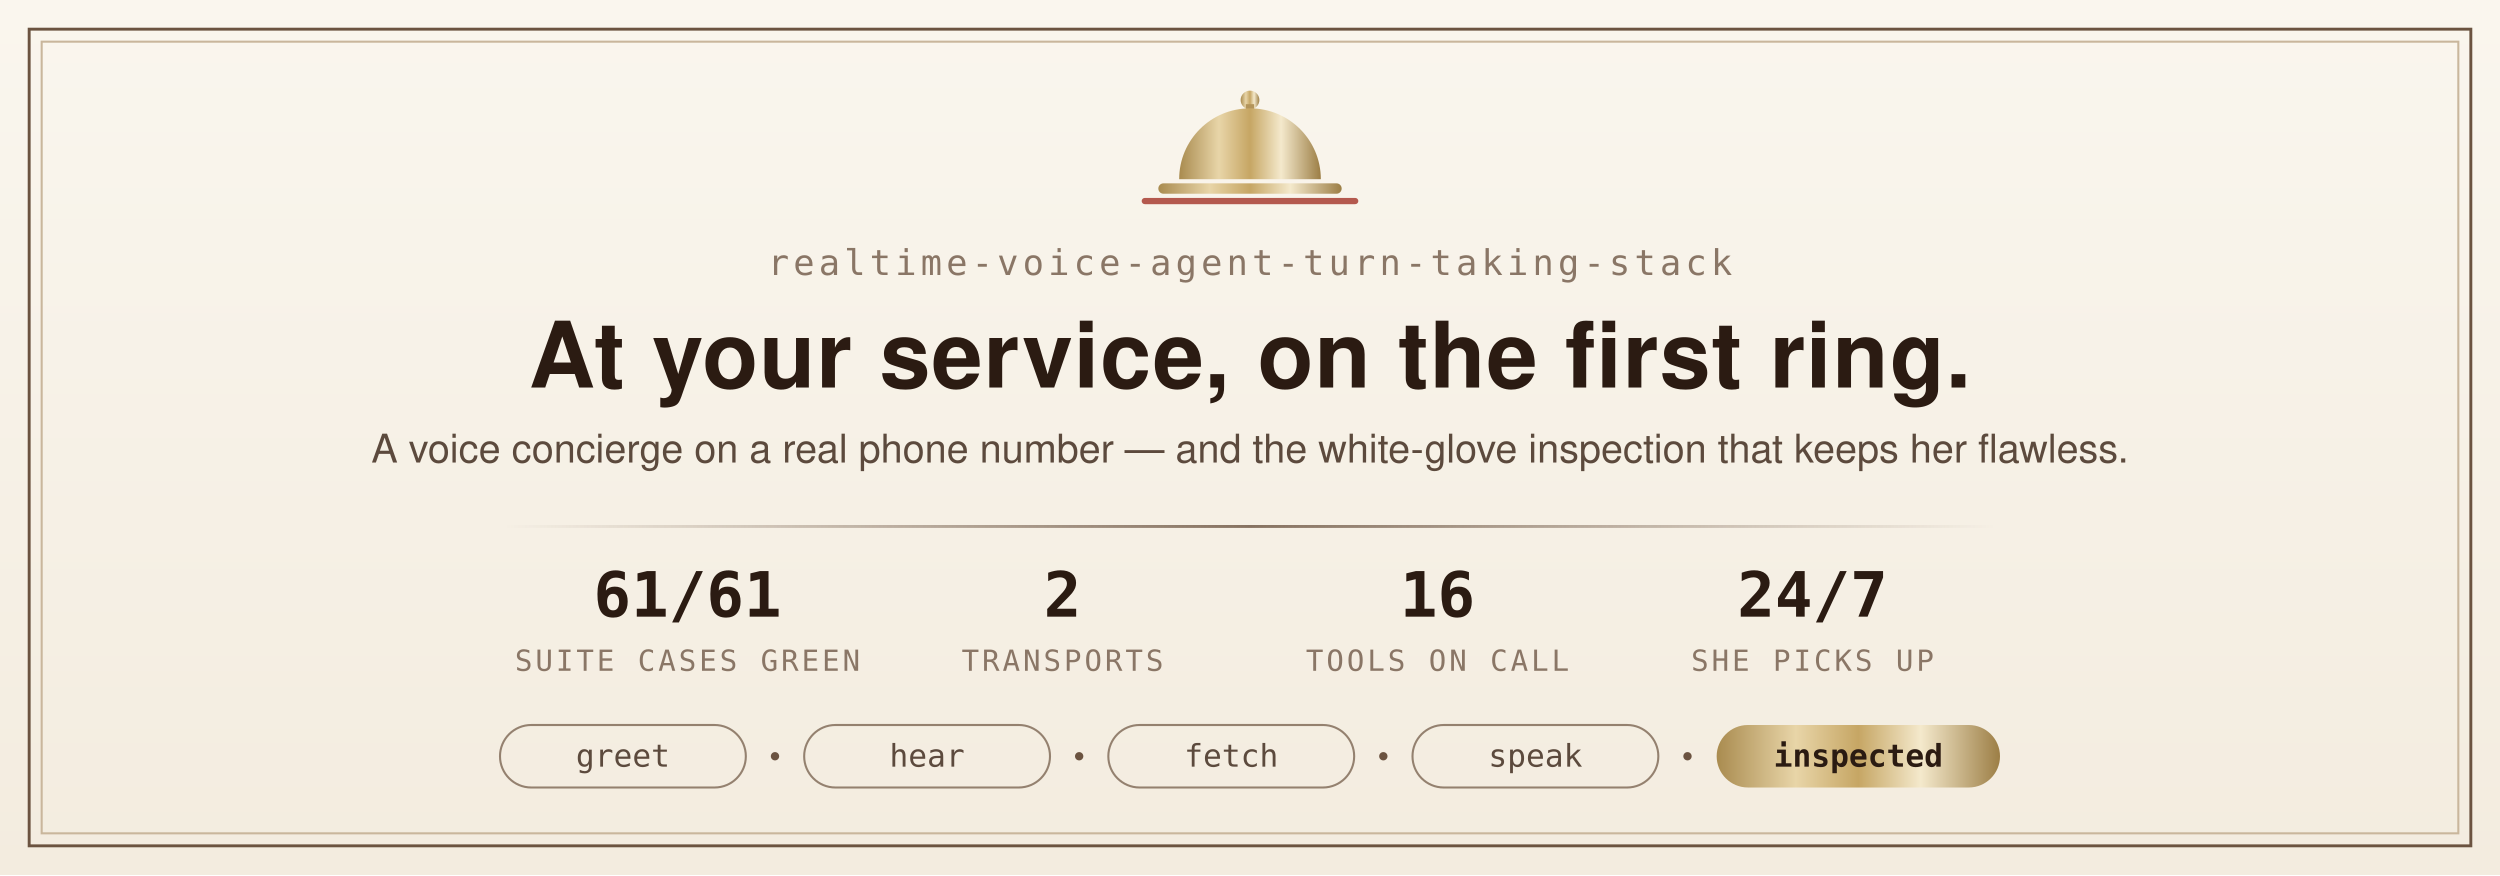
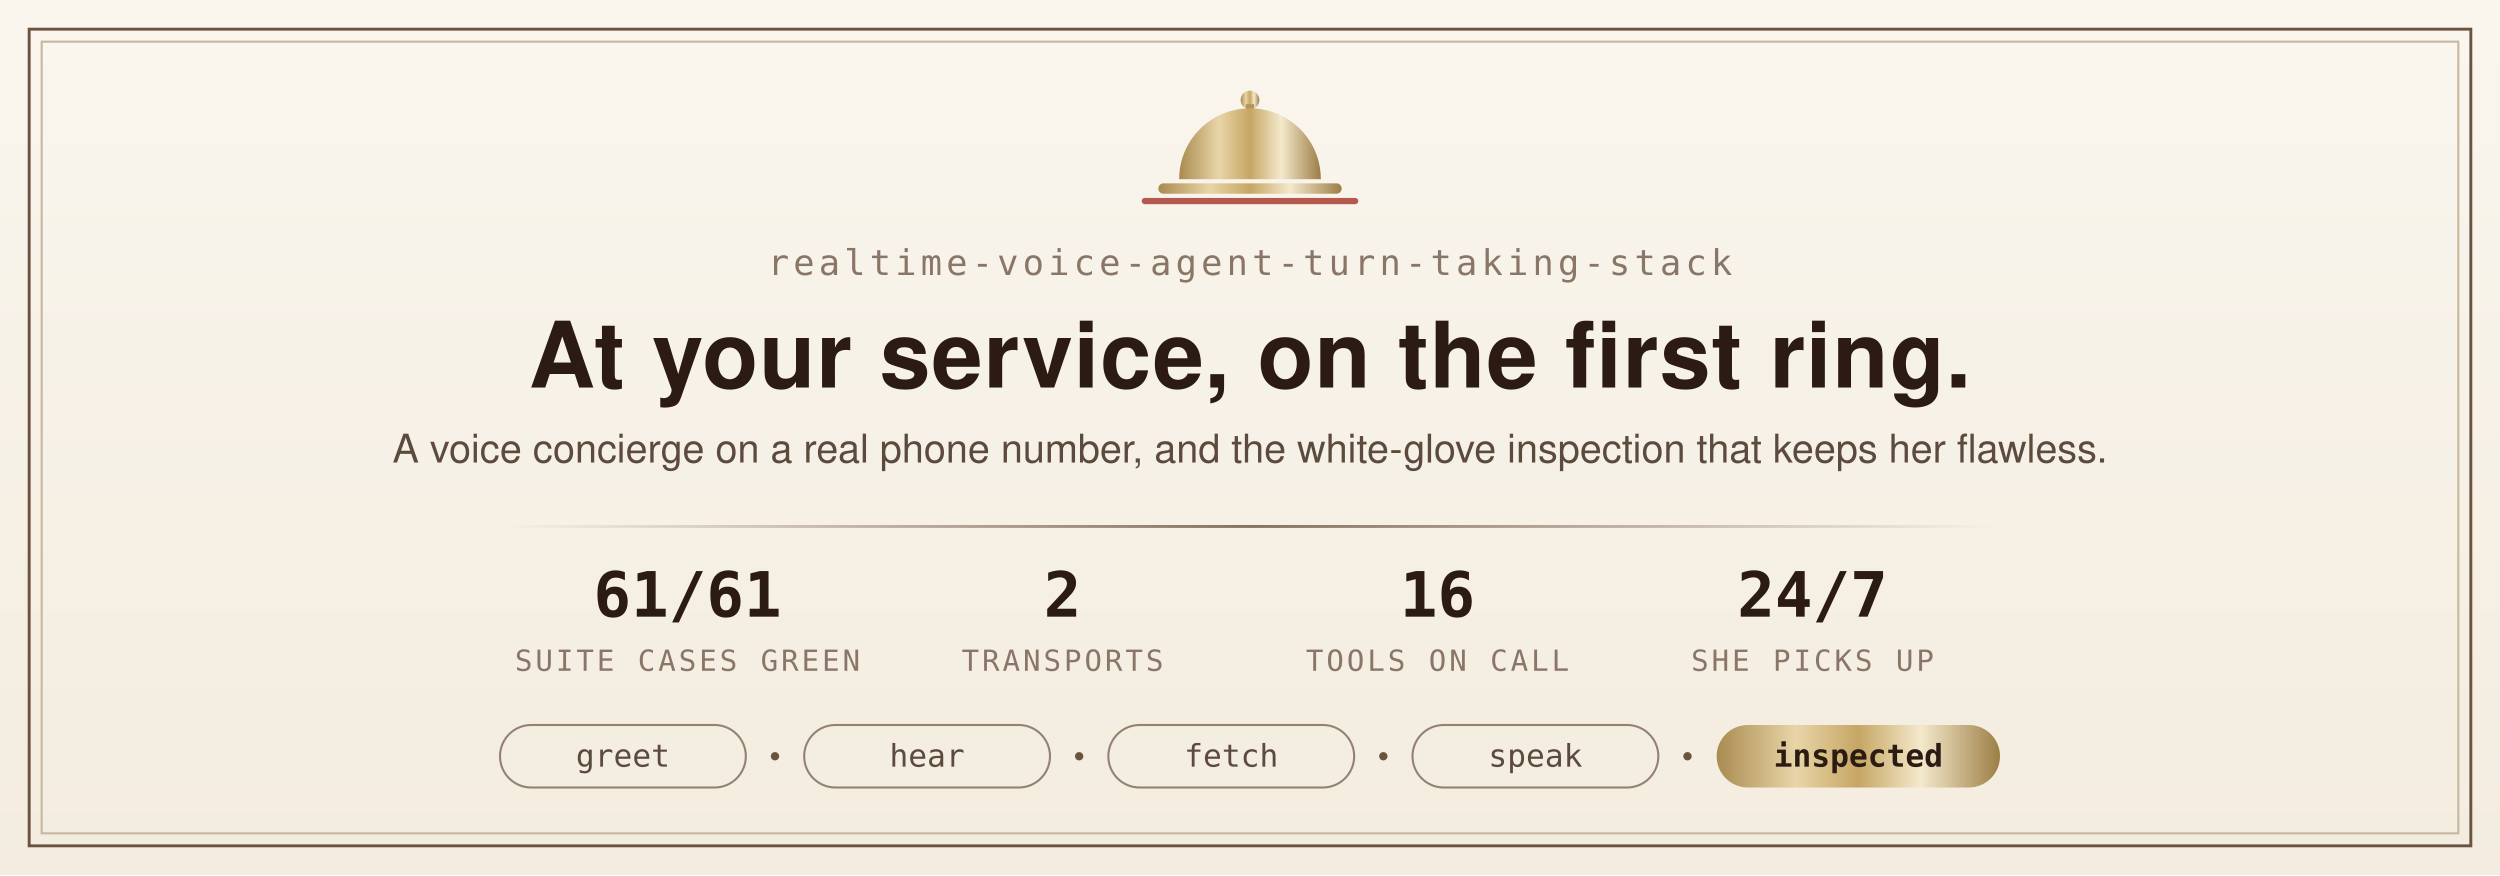
<svg xmlns="http://www.w3.org/2000/svg" width="1200" height="420" viewBox="0 0 1200 420" role="img" aria-label="realtime-voice-agent-turn-taking-stack: a white-glove voice concierge on a real phone number">
  <defs>
    <linearGradient id="ivory" x1="0" y1="0" x2="0" y2="1">
      <stop offset="0%" stop-color="#FAF6EE" />
      <stop offset="100%" stop-color="#F3ECDF" />
    </linearGradient>
    <linearGradient id="gold" x1="0" y1="0" x2="1" y2="0">
      <stop offset="0%" stop-color="#A98B4F" />
      <stop offset="28%" stop-color="#E8D5A8" />
      <stop offset="50%" stop-color="#C6A664" />
      <stop offset="72%" stop-color="#F4E9CC" />
      <stop offset="100%" stop-color="#9C7E45" />
    </linearGradient>
    <linearGradient id="goldrule" x1="0" y1="0" x2="1" y2="0">
      <stop offset="0%" stop-color="#6B5340" stop-opacity="0" />
      <stop offset="50%" stop-color="#6B5340" stop-opacity=".8" />
      <stop offset="100%" stop-color="#6B5340" stop-opacity="0" />
    </linearGradient>
  </defs>
  <rect width="1200" height="420" fill="url(#ivory)" />
  <rect x="14" y="14" width="1172" height="392" fill="none" stroke="#6B5340" stroke-width="1.4" />
  <rect x="20" y="20" width="1160" height="380" fill="none" stroke="#C9B69C" stroke-width="1" />
  <g transform="translate(600,74)">
    <circle cx="0" cy="-26" r="4.5" fill="url(#gold)" />
    <rect x="-2" y="-24" width="4" height="7" fill="#B3945A" />
    <path d="M -34 12 A 34 34 0 0 1 34 12 Z" fill="url(#gold)" />
    <rect x="-44" y="14" width="88" height="5" rx="2.5" fill="url(#gold)" />
    <rect x="-52" y="21" width="104" height="3" rx="1.5" fill="#A83E32" opacity=".85" />
  </g>
  <text x="600" y="132" text-anchor="middle" font-family="ui-monospace, SFMono-Regular, Menlo, monospace" font-size="17" fill="#8A7666" letter-spacing="2">realtime-voice-agent-turn-taking-stack</text>
  <text x="600" y="186" text-anchor="middle" font-family="-apple-system,BlinkMacSystemFont,'Segoe UI',Helvetica,Arial,sans-serif" font-size="44" font-weight="700" fill="#2B1B12" letter-spacing=".5">At your service, on the first ring.</text>
-   <text x="600" y="222" text-anchor="middle" font-family="-apple-system,BlinkMacSystemFont,'Segoe UI',Helvetica,Arial,sans-serif" font-size="19" fill="#5C4A3D">A voice concierge on a real phone number — and the white-glove inspection that keeps her flawless.</text>
+   <text x="600" y="222" text-anchor="middle" font-family="-apple-system,BlinkMacSystemFont,'Segoe UI',Helvetica,Arial,sans-serif" font-size="19" fill="#5C4A3D">A voice concierge on a real phone number, and the white-glove inspection that keeps her flawless.</text>
  <rect x="240" y="252" width="720" height="1.4" fill="url(#goldrule)" />
  <g font-family="ui-monospace, SFMono-Regular, Menlo, monospace" text-anchor="middle">
    <text x="330" y="296" font-size="30" font-weight="700" fill="#2B1B12">61/61</text>
    <text x="330" y="322" font-size="14" fill="#8A7666" letter-spacing="1.4">SUITE CASES GREEN</text>
    <text x="510" y="296" font-size="30" font-weight="700" fill="#2B1B12">2</text>
    <text x="510" y="322" font-size="14" fill="#8A7666" letter-spacing="1.4">TRANSPORTS</text>
    <text x="690" y="296" font-size="30" font-weight="700" fill="#2B1B12">16</text>
    <text x="690" y="322" font-size="14" fill="#8A7666" letter-spacing="1.4">TOOLS ON CALL</text>
    <text x="870" y="296" font-size="30" font-weight="700" fill="#2B1B12">24/7</text>
    <text x="870" y="322" font-size="14" fill="#8A7666" letter-spacing="1.4">SHE PICKS UP</text>
  </g>
  <g font-family="ui-monospace, SFMono-Regular, Menlo, monospace" font-size="15">
    <rect x="240" y="348" width="118" height="30" rx="15" fill="none" stroke="#6B5340" stroke-opacity=".7" />
    <text x="299" y="368" text-anchor="middle" fill="#5C4A3D">greet</text>
    <circle cx="372" cy="363" r="2" fill="#6B5340" />
    <rect x="386" y="348" width="118" height="30" rx="15" fill="none" stroke="#6B5340" stroke-opacity=".7" />
    <text x="445" y="368" text-anchor="middle" fill="#5C4A3D">hear</text>
    <circle cx="518" cy="363" r="2" fill="#6B5340" />
    <rect x="532" y="348" width="118" height="30" rx="15" fill="none" stroke="#6B5340" stroke-opacity=".7" />
    <text x="591" y="368" text-anchor="middle" fill="#5C4A3D">fetch</text>
    <circle cx="664" cy="363" r="2" fill="#6B5340" />
    <rect x="678" y="348" width="118" height="30" rx="15" fill="none" stroke="#6B5340" stroke-opacity=".7" />
    <text x="737" y="368" text-anchor="middle" fill="#5C4A3D">speak</text>
    <circle cx="810" cy="363" r="2" fill="#6B5340" />
    <rect x="824" y="348" width="136" height="30" rx="15" fill="url(#gold)" />
    <text x="892" y="368" text-anchor="middle" fill="#2B1B12" font-weight="700">inspected</text>
  </g>
</svg>
